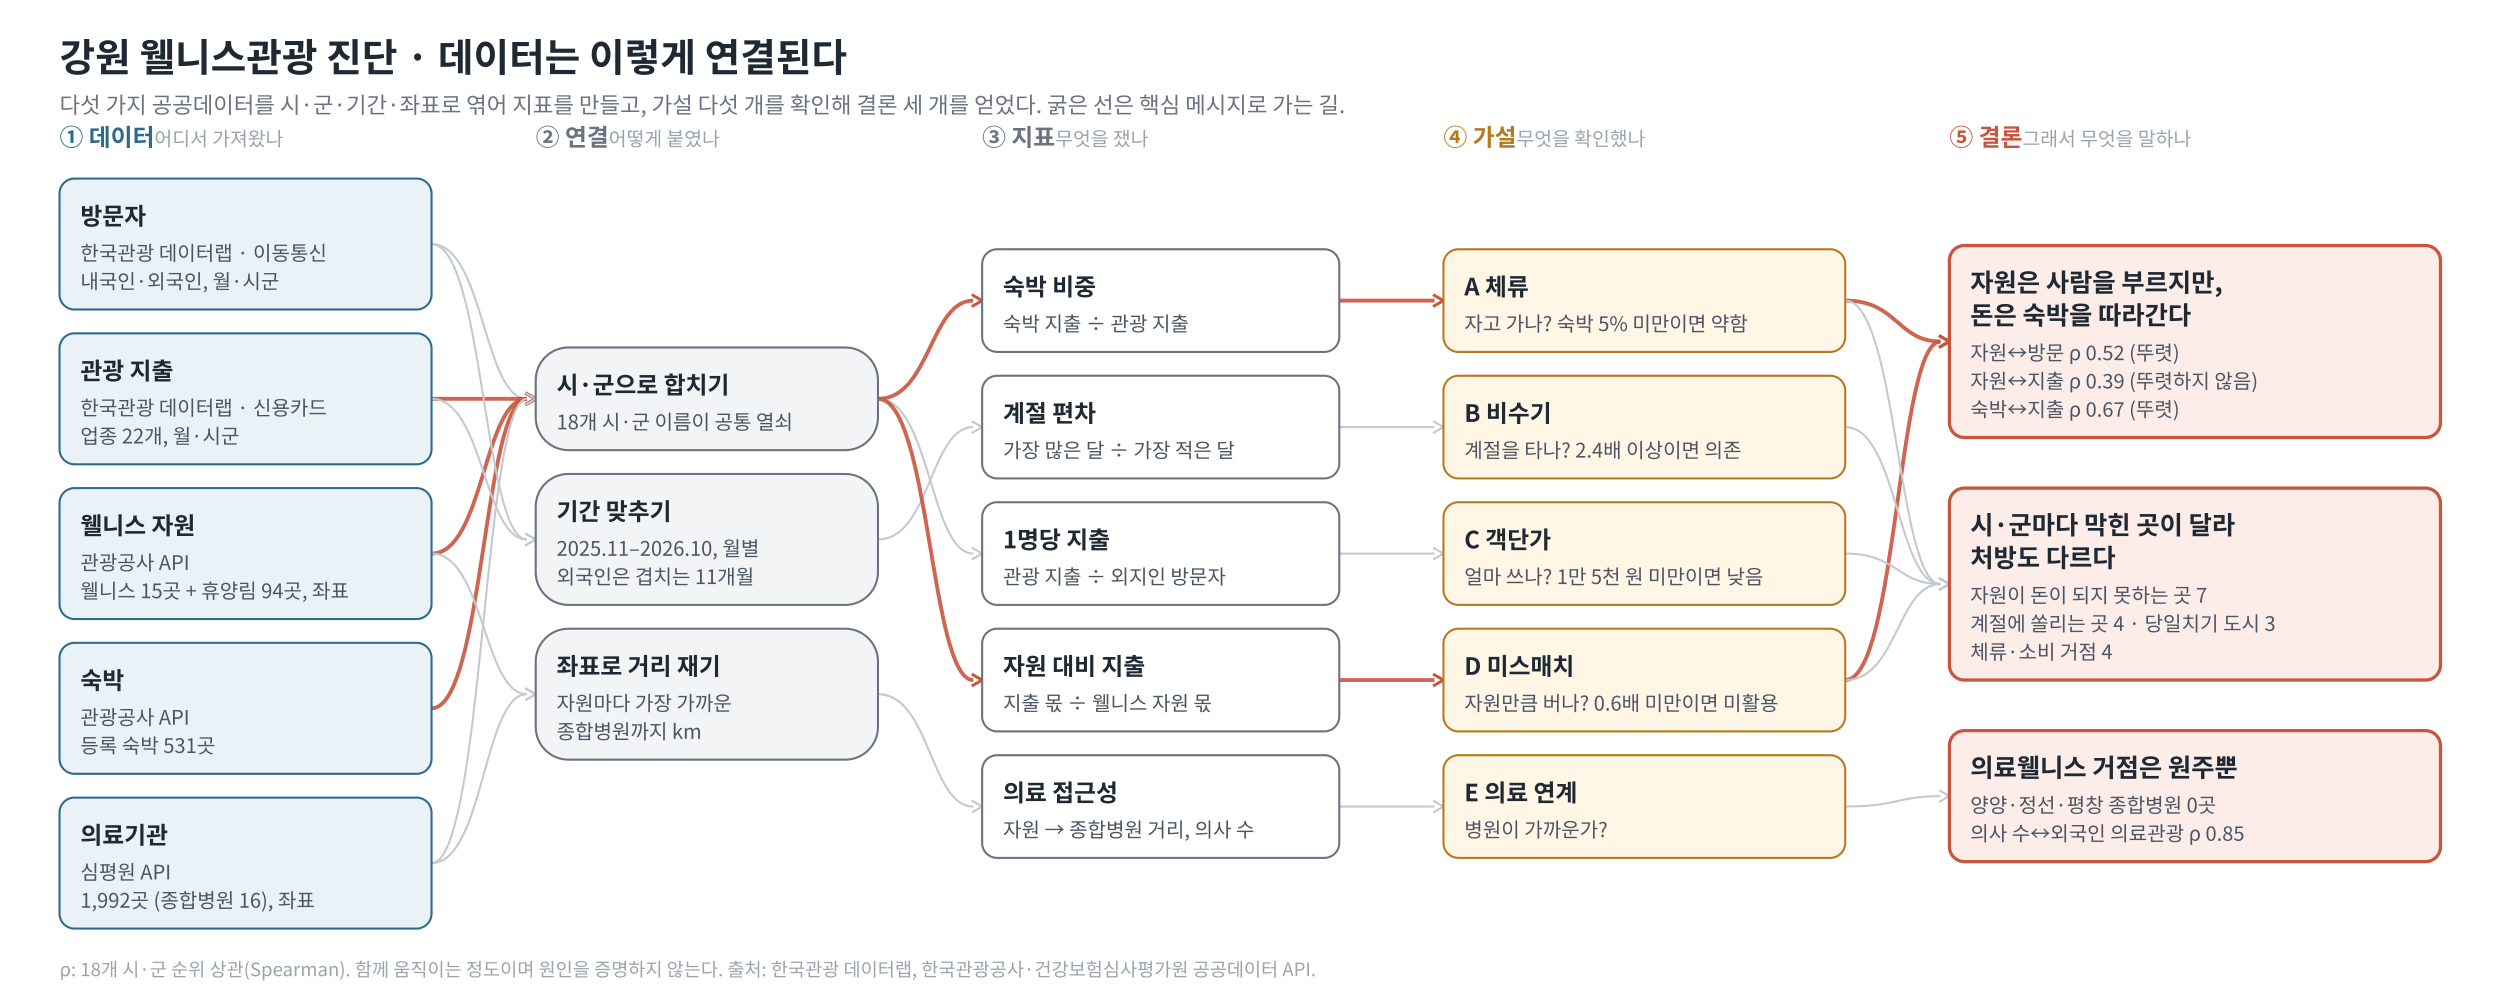
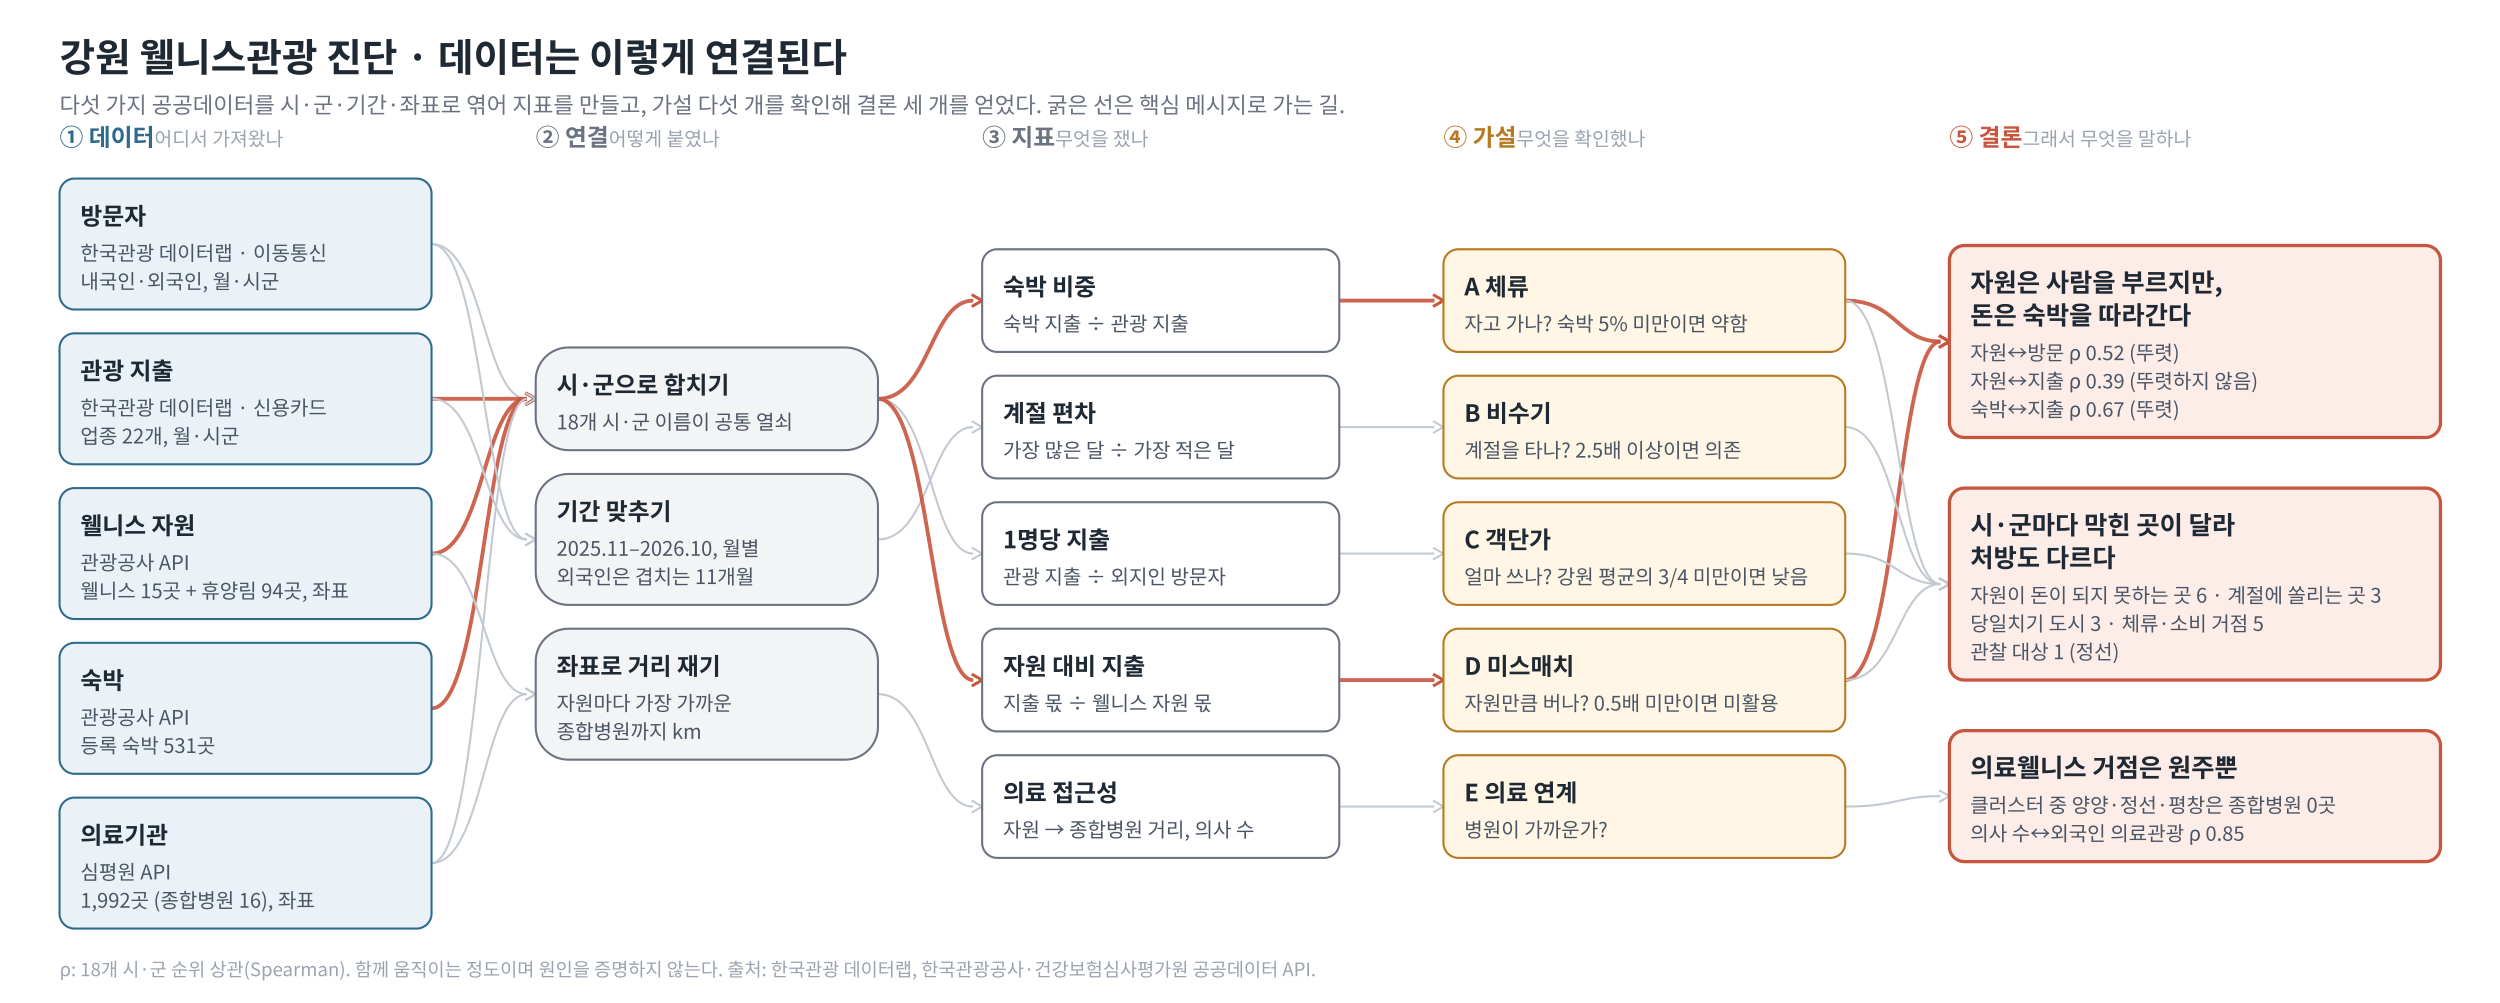
<svg xmlns="http://www.w3.org/2000/svg" viewBox="0 0 1680 674" width="1680" height="674" font-family="'Noto Sans CJK KR','Noto Sans KR','Malgun Gothic','Apple SD Gothic Neo',sans-serif">
  <rect width="100%" height="100%" fill="#FFFFFF" />
  <text x="40" y="48" font-size="26" font-weight="700" fill="#1F2933">강원 웰니스관광 진단 · 데이터는 이렇게 연결된다</text>
  <text x="40" y="76" font-size="15" fill="#6B7280">다섯 가지 공공데이터를 시·군·기간·좌표로 엮어 지표를 만들고, 가설 다섯 개를 확인해 결론 세 개를 얻었다. 굵은 선은 핵심 메시지로 가는 길.</text>
  <text x="40" y="98" font-size="16" font-weight="700" fill="#2D6A8E">① 데이터<tspan font-weight="400" fill="#9AA3AE" font-size="13">  어디서 가져왔나</tspan>
  </text>
  <text x="360" y="98" font-size="16" font-weight="700" fill="#6B7280">② 연결<tspan font-weight="400" fill="#9AA3AE" font-size="13">  어떻게 붙였나</tspan>
  </text>
  <text x="660" y="98" font-size="16" font-weight="700" fill="#6B7280">③ 지표<tspan font-weight="400" fill="#9AA3AE" font-size="13">  무엇을 쟀나</tspan>
  </text>
  <text x="970" y="98" font-size="16" font-weight="700" fill="#B7791F">④ 가설<tspan font-weight="400" fill="#9AA3AE" font-size="13">  무엇을 확인했나</tspan>
  </text>
  <text x="1310" y="98" font-size="16" font-weight="700" fill="#C8553D">⑤ 결론<tspan font-weight="400" fill="#9AA3AE" font-size="13">  그래서 무엇을 말하나</tspan>
  </text>
  <path d="M290.0,164.0 C325.0,164.0 325.0,268.0 354.0,268.0" fill="none" stroke="#C3C9D1" stroke-width="1.4" stroke-opacity="1" />
  <path d="M353.0,264.0 L360.0,268.0 L353.0,272.0" fill="none" stroke="#C3C9D1" stroke-width="1.4" />
  <path d="M290.0,268.0 C325.0,268.0 325.0,268.0 354.0,268.0" fill="none" stroke="#C8553D" stroke-width="2.6" stroke-opacity="0.9" />
  <path d="M353.0,264.0 L360.0,268.0 L353.0,272.0" fill="none" stroke="#C8553D" stroke-width="2" />
  <path d="M290.0,372.0 C325.0,372.0 325.0,268.0 354.0,268.0" fill="none" stroke="#C8553D" stroke-width="2.6" stroke-opacity="0.9" />
  <path d="M353.0,264.0 L360.0,268.0 L353.0,272.0" fill="none" stroke="#C8553D" stroke-width="2" />
  <path d="M290.0,476.0 C325.0,476.0 325.0,268.0 354.0,268.0" fill="none" stroke="#C8553D" stroke-width="2.6" stroke-opacity="0.9" />
  <path d="M353.0,264.0 L360.0,268.0 L353.0,272.0" fill="none" stroke="#C8553D" stroke-width="2" />
  <path d="M290.0,580.0 C325.0,580.0 325.0,268.0 354.0,268.0" fill="none" stroke="#C3C9D1" stroke-width="1.4" stroke-opacity="1" />
  <path d="M353.0,264.0 L360.0,268.0 L353.0,272.0" fill="none" stroke="#C3C9D1" stroke-width="1.4" />
  <path d="M290.0,164.0 C325.0,164.0 325.0,362.5 354.0,362.5" fill="none" stroke="#C3C9D1" stroke-width="1.4" stroke-opacity="1" />
  <path d="M353.0,358.5 L360.0,362.5 L353.0,366.5" fill="none" stroke="#C3C9D1" stroke-width="1.4" />
  <path d="M290.0,268.0 C325.0,268.0 325.0,362.5 354.0,362.5" fill="none" stroke="#C3C9D1" stroke-width="1.4" stroke-opacity="1" />
  <path d="M353.0,358.5 L360.0,362.5 L353.0,366.5" fill="none" stroke="#C3C9D1" stroke-width="1.4" />
  <path d="M290.0,372.0 C325.0,372.0 325.0,466.5 354.0,466.5" fill="none" stroke="#C3C9D1" stroke-width="1.4" stroke-opacity="1" />
  <path d="M353.0,462.5 L360.0,466.5 L353.0,470.5" fill="none" stroke="#C3C9D1" stroke-width="1.4" />
  <path d="M290.0,580.0 C325.0,580.0 325.0,466.5 354.0,466.5" fill="none" stroke="#C3C9D1" stroke-width="1.4" stroke-opacity="1" />
  <path d="M353.0,462.5 L360.0,466.5 L353.0,470.5" fill="none" stroke="#C3C9D1" stroke-width="1.4" />
  <path d="M590.0,268.0 C625.0,268.0 625.0,202.0 654.0,202.0" fill="none" stroke="#C8553D" stroke-width="2.6" stroke-opacity="0.9" />
  <path d="M653.0,198.0 L660.0,202.0 L653.0,206.0" fill="none" stroke="#C8553D" stroke-width="2" />
  <path d="M590.0,362.5 C625.0,362.5 625.0,287.0 654.0,287.0" fill="none" stroke="#C3C9D1" stroke-width="1.4" stroke-opacity="1" />
  <path d="M653.0,283.0 L660.0,287.0 L653.0,291.0" fill="none" stroke="#C3C9D1" stroke-width="1.4" />
  <path d="M590.0,268.0 C625.0,268.0 625.0,372.0 654.0,372.0" fill="none" stroke="#C3C9D1" stroke-width="1.4" stroke-opacity="1" />
  <path d="M653.0,368.0 L660.0,372.0 L653.0,376.0" fill="none" stroke="#C3C9D1" stroke-width="1.4" />
  <path d="M590.0,268.0 C625.0,268.0 625.0,457.0 654.0,457.0" fill="none" stroke="#C8553D" stroke-width="2.6" stroke-opacity="0.9" />
  <path d="M653.0,453.0 L660.0,457.0 L653.0,461.0" fill="none" stroke="#C8553D" stroke-width="2" />
  <path d="M590.0,466.5 C625.0,466.5 625.0,542.0 654.0,542.0" fill="none" stroke="#C3C9D1" stroke-width="1.4" stroke-opacity="1" />
  <path d="M653.0,538.0 L660.0,542.0 L653.0,546.0" fill="none" stroke="#C3C9D1" stroke-width="1.4" />
  <path d="M900.0,202.0 C935.0,202.0 935.0,202.0 964.0,202.0" fill="none" stroke="#C8553D" stroke-width="2.6" stroke-opacity="0.9" />
  <path d="M963.0,198.0 L970.0,202.0 L963.0,206.0" fill="none" stroke="#C8553D" stroke-width="2" />
  <path d="M900.0,287.0 C935.0,287.0 935.0,287.0 964.0,287.0" fill="none" stroke="#C3C9D1" stroke-width="1.4" stroke-opacity="1" />
  <path d="M963.0,283.0 L970.0,287.0 L963.0,291.0" fill="none" stroke="#C3C9D1" stroke-width="1.4" />
  <path d="M900.0,372.0 C935.0,372.0 935.0,372.0 964.0,372.0" fill="none" stroke="#C3C9D1" stroke-width="1.4" stroke-opacity="1" />
  <path d="M963.0,368.0 L970.0,372.0 L963.0,376.0" fill="none" stroke="#C3C9D1" stroke-width="1.4" />
  <path d="M900.0,457.0 C935.0,457.0 935.0,457.0 964.0,457.0" fill="none" stroke="#C8553D" stroke-width="2.6" stroke-opacity="0.9" />
  <path d="M963.0,453.0 L970.0,457.0 L963.0,461.0" fill="none" stroke="#C8553D" stroke-width="2" />
  <path d="M900.0,542.0 C935.0,542.0 935.0,542.0 964.0,542.0" fill="none" stroke="#C3C9D1" stroke-width="1.4" stroke-opacity="1" />
  <path d="M963.0,538.0 L970.0,542.0 L963.0,546.0" fill="none" stroke="#C3C9D1" stroke-width="1.4" />
  <path d="M1240.0,457.0 C1275.0,457.0 1275.0,229.5 1304.0,229.5" fill="none" stroke="#C8553D" stroke-width="2.6" stroke-opacity="0.9" />
  <path d="M1303.0,225.5 L1310.0,229.5 L1303.0,233.5" fill="none" stroke="#C8553D" stroke-width="2" />
  <path d="M1240.0,202.0 C1275.0,202.0 1275.0,229.5 1304.0,229.5" fill="none" stroke="#C8553D" stroke-width="2.6" stroke-opacity="0.9" />
  <path d="M1303.0,225.5 L1310.0,229.5 L1303.0,233.5" fill="none" stroke="#C8553D" stroke-width="2" />
  <path d="M1240.0,202.0 C1275.0,202.0 1275.0,392.5 1304.0,392.5" fill="none" stroke="#C3C9D1" stroke-width="1.4" stroke-opacity="1" />
  <path d="M1303.0,388.5 L1310.0,392.5 L1303.0,396.5" fill="none" stroke="#C3C9D1" stroke-width="1.4" />
  <path d="M1240.0,287.0 C1275.0,287.0 1275.0,392.5 1304.0,392.5" fill="none" stroke="#C3C9D1" stroke-width="1.4" stroke-opacity="1" />
  <path d="M1303.0,388.5 L1310.0,392.5 L1303.0,396.5" fill="none" stroke="#C3C9D1" stroke-width="1.4" />
  <path d="M1240.0,372.0 C1275.0,372.0 1275.0,392.5 1304.0,392.5" fill="none" stroke="#C3C9D1" stroke-width="1.4" stroke-opacity="1" />
  <path d="M1303.0,388.5 L1310.0,392.5 L1303.0,396.5" fill="none" stroke="#C3C9D1" stroke-width="1.4" />
  <path d="M1240.0,457.0 C1275.0,457.0 1275.0,392.5 1304.0,392.5" fill="none" stroke="#C3C9D1" stroke-width="1.4" stroke-opacity="1" />
  <path d="M1303.0,388.5 L1310.0,392.5 L1303.0,396.5" fill="none" stroke="#C3C9D1" stroke-width="1.4" />
  <path d="M1240.0,542.0 C1275.0,542.0 1275.0,535.0 1304.0,535.0" fill="none" stroke="#C3C9D1" stroke-width="1.4" stroke-opacity="1" />
  <path d="M1303.0,531.0 L1310.0,535.0 L1303.0,539.0" fill="none" stroke="#C3C9D1" stroke-width="1.4" />
  <rect x="40" y="120.0" width="250" height="88.0" rx="10" fill="#EAF2F8" stroke="#2D6A8E" stroke-width="1.4" />
  <text x="54" y="151.0" font-size="16" font-weight="700" fill="#1F2933">방문자</text>
  <text x="54" y="175.0" font-size="13.5" fill="#4B5563">한국관광 데이터랩 · 이동통신</text>
  <text x="54" y="194.0" font-size="13.5" fill="#4B5563">내국인·외국인, 월·시군</text>
  <rect x="40" y="224.0" width="250" height="88.0" rx="10" fill="#EAF2F8" stroke="#2D6A8E" stroke-width="1.4" />
  <text x="54" y="255.0" font-size="16" font-weight="700" fill="#1F2933">관광 지출</text>
  <text x="54" y="279.0" font-size="13.5" fill="#4B5563">한국관광 데이터랩 · 신용카드</text>
  <text x="54" y="298.0" font-size="13.5" fill="#4B5563">업종 22개, 월·시군</text>
  <rect x="40" y="328.0" width="250" height="88.0" rx="10" fill="#EAF2F8" stroke="#2D6A8E" stroke-width="1.4" />
  <text x="54" y="359.0" font-size="16" font-weight="700" fill="#1F2933">웰니스 자원</text>
  <text x="54" y="383.0" font-size="13.5" fill="#4B5563">관광공사 API</text>
  <text x="54" y="402.0" font-size="13.5" fill="#4B5563">웰니스 15곳 + 휴양림 94곳, 좌표</text>
  <rect x="40" y="432.0" width="250" height="88.0" rx="10" fill="#EAF2F8" stroke="#2D6A8E" stroke-width="1.4" />
  <text x="54" y="463.0" font-size="16" font-weight="700" fill="#1F2933">숙박</text>
  <text x="54" y="487.0" font-size="13.5" fill="#4B5563">관광공사 API</text>
  <text x="54" y="506.0" font-size="13.5" fill="#4B5563">등록 숙박 531곳</text>
  <rect x="40" y="536.0" width="250" height="88.0" rx="10" fill="#EAF2F8" stroke="#2D6A8E" stroke-width="1.4" />
  <text x="54" y="567.0" font-size="16" font-weight="700" fill="#1F2933">의료기관</text>
  <text x="54" y="591.0" font-size="13.5" fill="#4B5563">심평원 API</text>
  <text x="54" y="610.0" font-size="13.5" fill="#4B5563">1,992곳 (종합병원 16), 좌표</text>
  <rect x="360" y="233.5" width="230" height="69.0" rx="22" fill="#F3F4F6" stroke="#6B7280" stroke-width="1.4" />
  <text x="374" y="264.5" font-size="16" font-weight="700" fill="#1F2933">시·군으로 합치기</text>
  <text x="374" y="288.5" font-size="13.5" fill="#4B5563">18개 시·군 이름이 공통 열쇠</text>
  <rect x="360" y="318.5" width="230" height="88.0" rx="22" fill="#F3F4F6" stroke="#6B7280" stroke-width="1.4" />
  <text x="374" y="349.5" font-size="16" font-weight="700" fill="#1F2933">기간 맞추기</text>
  <text x="374" y="373.5" font-size="13.5" fill="#4B5563">2025.11–2026.10, 월별</text>
  <text x="374" y="392.5" font-size="13.5" fill="#4B5563">외국인은 겹치는 11개월</text>
  <rect x="360" y="422.5" width="230" height="88.0" rx="22" fill="#F3F4F6" stroke="#6B7280" stroke-width="1.4" />
  <text x="374" y="453.5" font-size="16" font-weight="700" fill="#1F2933">좌표로 거리 재기</text>
  <text x="374" y="477.5" font-size="13.5" fill="#4B5563">자원마다 가장 가까운</text>
  <text x="374" y="496.5" font-size="13.5" fill="#4B5563">종합병원까지 km</text>
  <rect x="660" y="167.5" width="240" height="69.0" rx="10" fill="#FFFFFF" stroke="#6B7280" stroke-width="1.4" />
  <text x="674" y="198.5" font-size="16" font-weight="700" fill="#1F2933">숙박 비중</text>
  <text x="674" y="222.5" font-size="13.5" fill="#4B5563">숙박 지출 ÷ 관광 지출</text>
  <rect x="660" y="252.5" width="240" height="69.0" rx="10" fill="#FFFFFF" stroke="#6B7280" stroke-width="1.4" />
  <text x="674" y="283.5" font-size="16" font-weight="700" fill="#1F2933">계절 편차</text>
  <text x="674" y="307.5" font-size="13.5" fill="#4B5563">가장 많은 달 ÷ 가장 적은 달</text>
  <rect x="660" y="337.5" width="240" height="69.0" rx="10" fill="#FFFFFF" stroke="#6B7280" stroke-width="1.4" />
  <text x="674" y="368.5" font-size="16" font-weight="700" fill="#1F2933">1명당 지출</text>
  <text x="674" y="392.5" font-size="13.5" fill="#4B5563">관광 지출 ÷ 외지인 방문자</text>
  <rect x="660" y="422.5" width="240" height="69.0" rx="10" fill="#FFFFFF" stroke="#6B7280" stroke-width="1.4" />
  <text x="674" y="453.5" font-size="16" font-weight="700" fill="#1F2933">자원 대비 지출</text>
  <text x="674" y="477.5" font-size="13.5" fill="#4B5563">지출 몫 ÷ 웰니스 자원 몫</text>
  <rect x="660" y="507.5" width="240" height="69.0" rx="10" fill="#FFFFFF" stroke="#6B7280" stroke-width="1.4" />
  <text x="674" y="538.5" font-size="16" font-weight="700" fill="#1F2933">의료 접근성</text>
  <text x="674" y="562.5" font-size="13.5" fill="#4B5563">자원 → 종합병원 거리, 의사 수</text>
  <rect x="970" y="167.5" width="270" height="69.0" rx="10" fill="#FFF6E5" stroke="#B7791F" stroke-width="1.4" />
  <text x="984" y="198.5" font-size="16" font-weight="700" fill="#1F2933">A 체류</text>
  <text x="984" y="222.5" font-size="13.5" fill="#4B5563">자고 가나?  숙박 5% 미만이면 약함</text>
  <rect x="970" y="252.5" width="270" height="69.0" rx="10" fill="#FFF6E5" stroke="#B7791F" stroke-width="1.4" />
  <text x="984" y="283.5" font-size="16" font-weight="700" fill="#1F2933">B 비수기</text>
-   <text x="984" y="307.5" font-size="13.5" fill="#4B5563">계절을 타나?  2.4배 이상이면 의존</text>
+   <text x="984" y="307.5" font-size="13.5" fill="#4B5563">계절을 타나?  2.5배 이상이면 의존</text>
  <rect x="970" y="337.5" width="270" height="69.0" rx="10" fill="#FFF6E5" stroke="#B7791F" stroke-width="1.4" />
  <text x="984" y="368.5" font-size="16" font-weight="700" fill="#1F2933">C 객단가</text>
-   <text x="984" y="392.5" font-size="13.5" fill="#4B5563">얼마 쓰나?  1만 5천 원 미만이면 낮음</text>
+   <text x="984" y="392.5" font-size="13.5" fill="#4B5563">얼마 쓰나?  강원 평균의 3/4 미만이면 낮음</text>
  <rect x="970" y="422.5" width="270" height="69.0" rx="10" fill="#FFF6E5" stroke="#B7791F" stroke-width="1.4" />
  <text x="984" y="453.5" font-size="16" font-weight="700" fill="#1F2933">D 미스매치</text>
-   <text x="984" y="477.5" font-size="13.5" fill="#4B5563">자원만큼 버나?  0.6배 미만이면 미활용</text>
+   <text x="984" y="477.5" font-size="13.5" fill="#4B5563">자원만큼 버나?  0.5배 미만이면 미활용</text>
  <rect x="970" y="507.5" width="270" height="69.0" rx="10" fill="#FFF6E5" stroke="#B7791F" stroke-width="1.4" />
  <text x="984" y="538.5" font-size="16" font-weight="700" fill="#1F2933">E 의료 연계</text>
  <text x="984" y="562.5" font-size="13.5" fill="#4B5563">병원이 가까운가?</text>
  <rect x="1310" y="165.0" width="330" height="129.0" rx="10" fill="#FCEDE9" stroke="#C8553D" stroke-width="2.2" />
  <text x="1324" y="196.0" font-size="17" font-weight="700" fill="#1F2933">자원은 사람을 부르지만,</text>
  <text x="1324" y="218.0" font-size="17" font-weight="700" fill="#1F2933">돈은 숙박을 따라간다</text>
  <text x="1324" y="242.0" font-size="13.5" fill="#4B5563">자원↔방문 ρ 0.52 (뚜렷)</text>
  <text x="1324" y="261.0" font-size="13.5" fill="#4B5563">자원↔지출 ρ 0.39 (뚜렷하지 않음)</text>
  <text x="1324" y="280.0" font-size="13.5" fill="#4B5563">숙박↔지출 ρ 0.67 (뚜렷)</text>
  <rect x="1310" y="328.0" width="330" height="129.0" rx="10" fill="#FCEDE9" stroke="#C8553D" stroke-width="2.2" />
  <text x="1324" y="359.0" font-size="17" font-weight="700" fill="#1F2933">시·군마다 막힌 곳이 달라</text>
  <text x="1324" y="381.0" font-size="17" font-weight="700" fill="#1F2933">처방도 다르다</text>
-   <text x="1324" y="405.0" font-size="13.5" fill="#4B5563">자원이 돈이 되지 못하는 곳 7</text>
-   <text x="1324" y="424.0" font-size="13.5" fill="#4B5563">계절에 쏠리는 곳 4 · 당일치기 도시 3</text>
-   <text x="1324" y="443.0" font-size="13.5" fill="#4B5563">체류·소비 거점 4</text>
+   <text x="1324" y="405.0" font-size="13.5" fill="#4B5563">자원이 돈이 되지 못하는 곳 6 · 계절에 쏠리는 곳 3</text>
+   <text x="1324" y="424.0" font-size="13.5" fill="#4B5563">당일치기 도시 3 · 체류·소비 거점 5</text>
+   <text x="1324" y="443.0" font-size="13.5" fill="#4B5563">관찰 대상 1 (정선)</text>
  <rect x="1310" y="491.0" width="330" height="88.0" rx="10" fill="#FCEDE9" stroke="#C8553D" stroke-width="2.2" />
  <text x="1324" y="522.0" font-size="17" font-weight="700" fill="#1F2933">의료웰니스 거점은 원주뿐</text>
-   <text x="1324" y="546.0" font-size="13.5" fill="#4B5563">양양·정선·평창 종합병원 0곳</text>
+   <text x="1324" y="546.0" font-size="13.5" fill="#4B5563">클러스터 중 양양·정선·평창은 종합병원 0곳</text>
  <text x="1324" y="565.0" font-size="13.5" fill="#4B5563">의사 수↔외국인 의료관광 ρ 0.85</text>
  <text x="40" y="656" font-size="12.5" fill="#9AA3AE">ρ: 18개 시·군 순위 상관(Spearman). 함께 움직이는 정도이며 원인을 증명하지 않는다. 출처: 한국관광 데이터랩, 한국관광공사·건강보험심사평가원 공공데이터 API.</text>
</svg>
